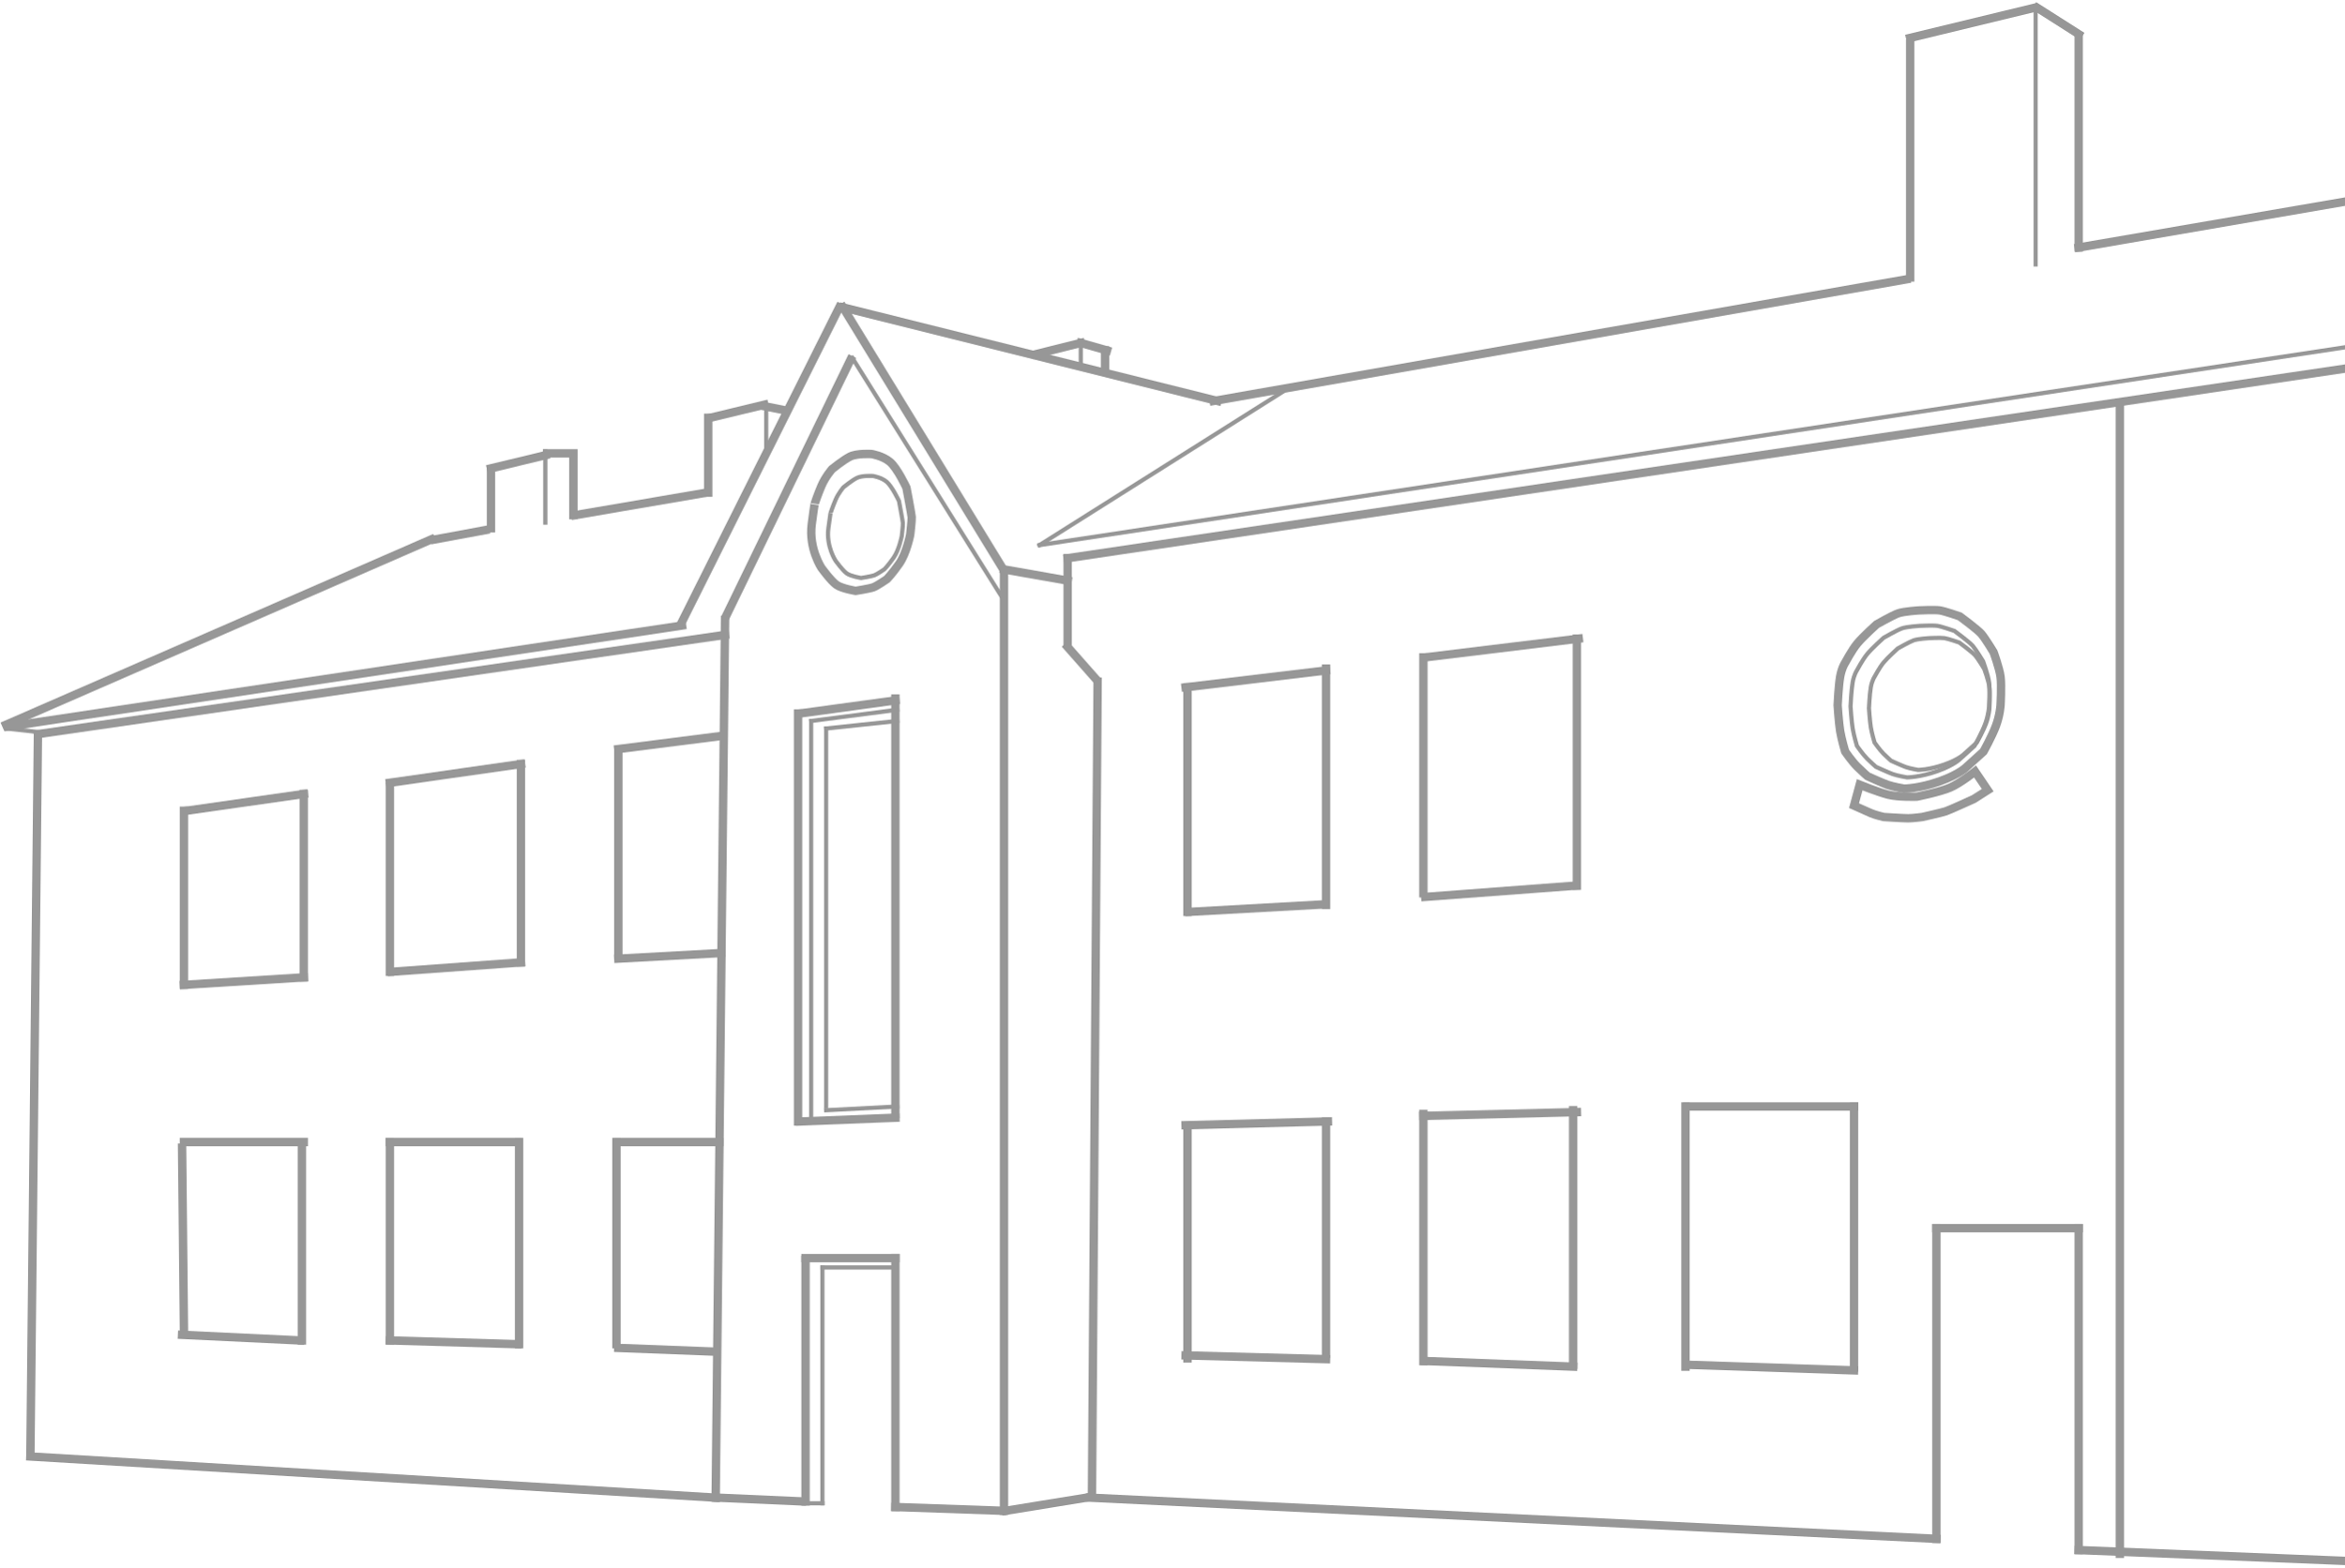
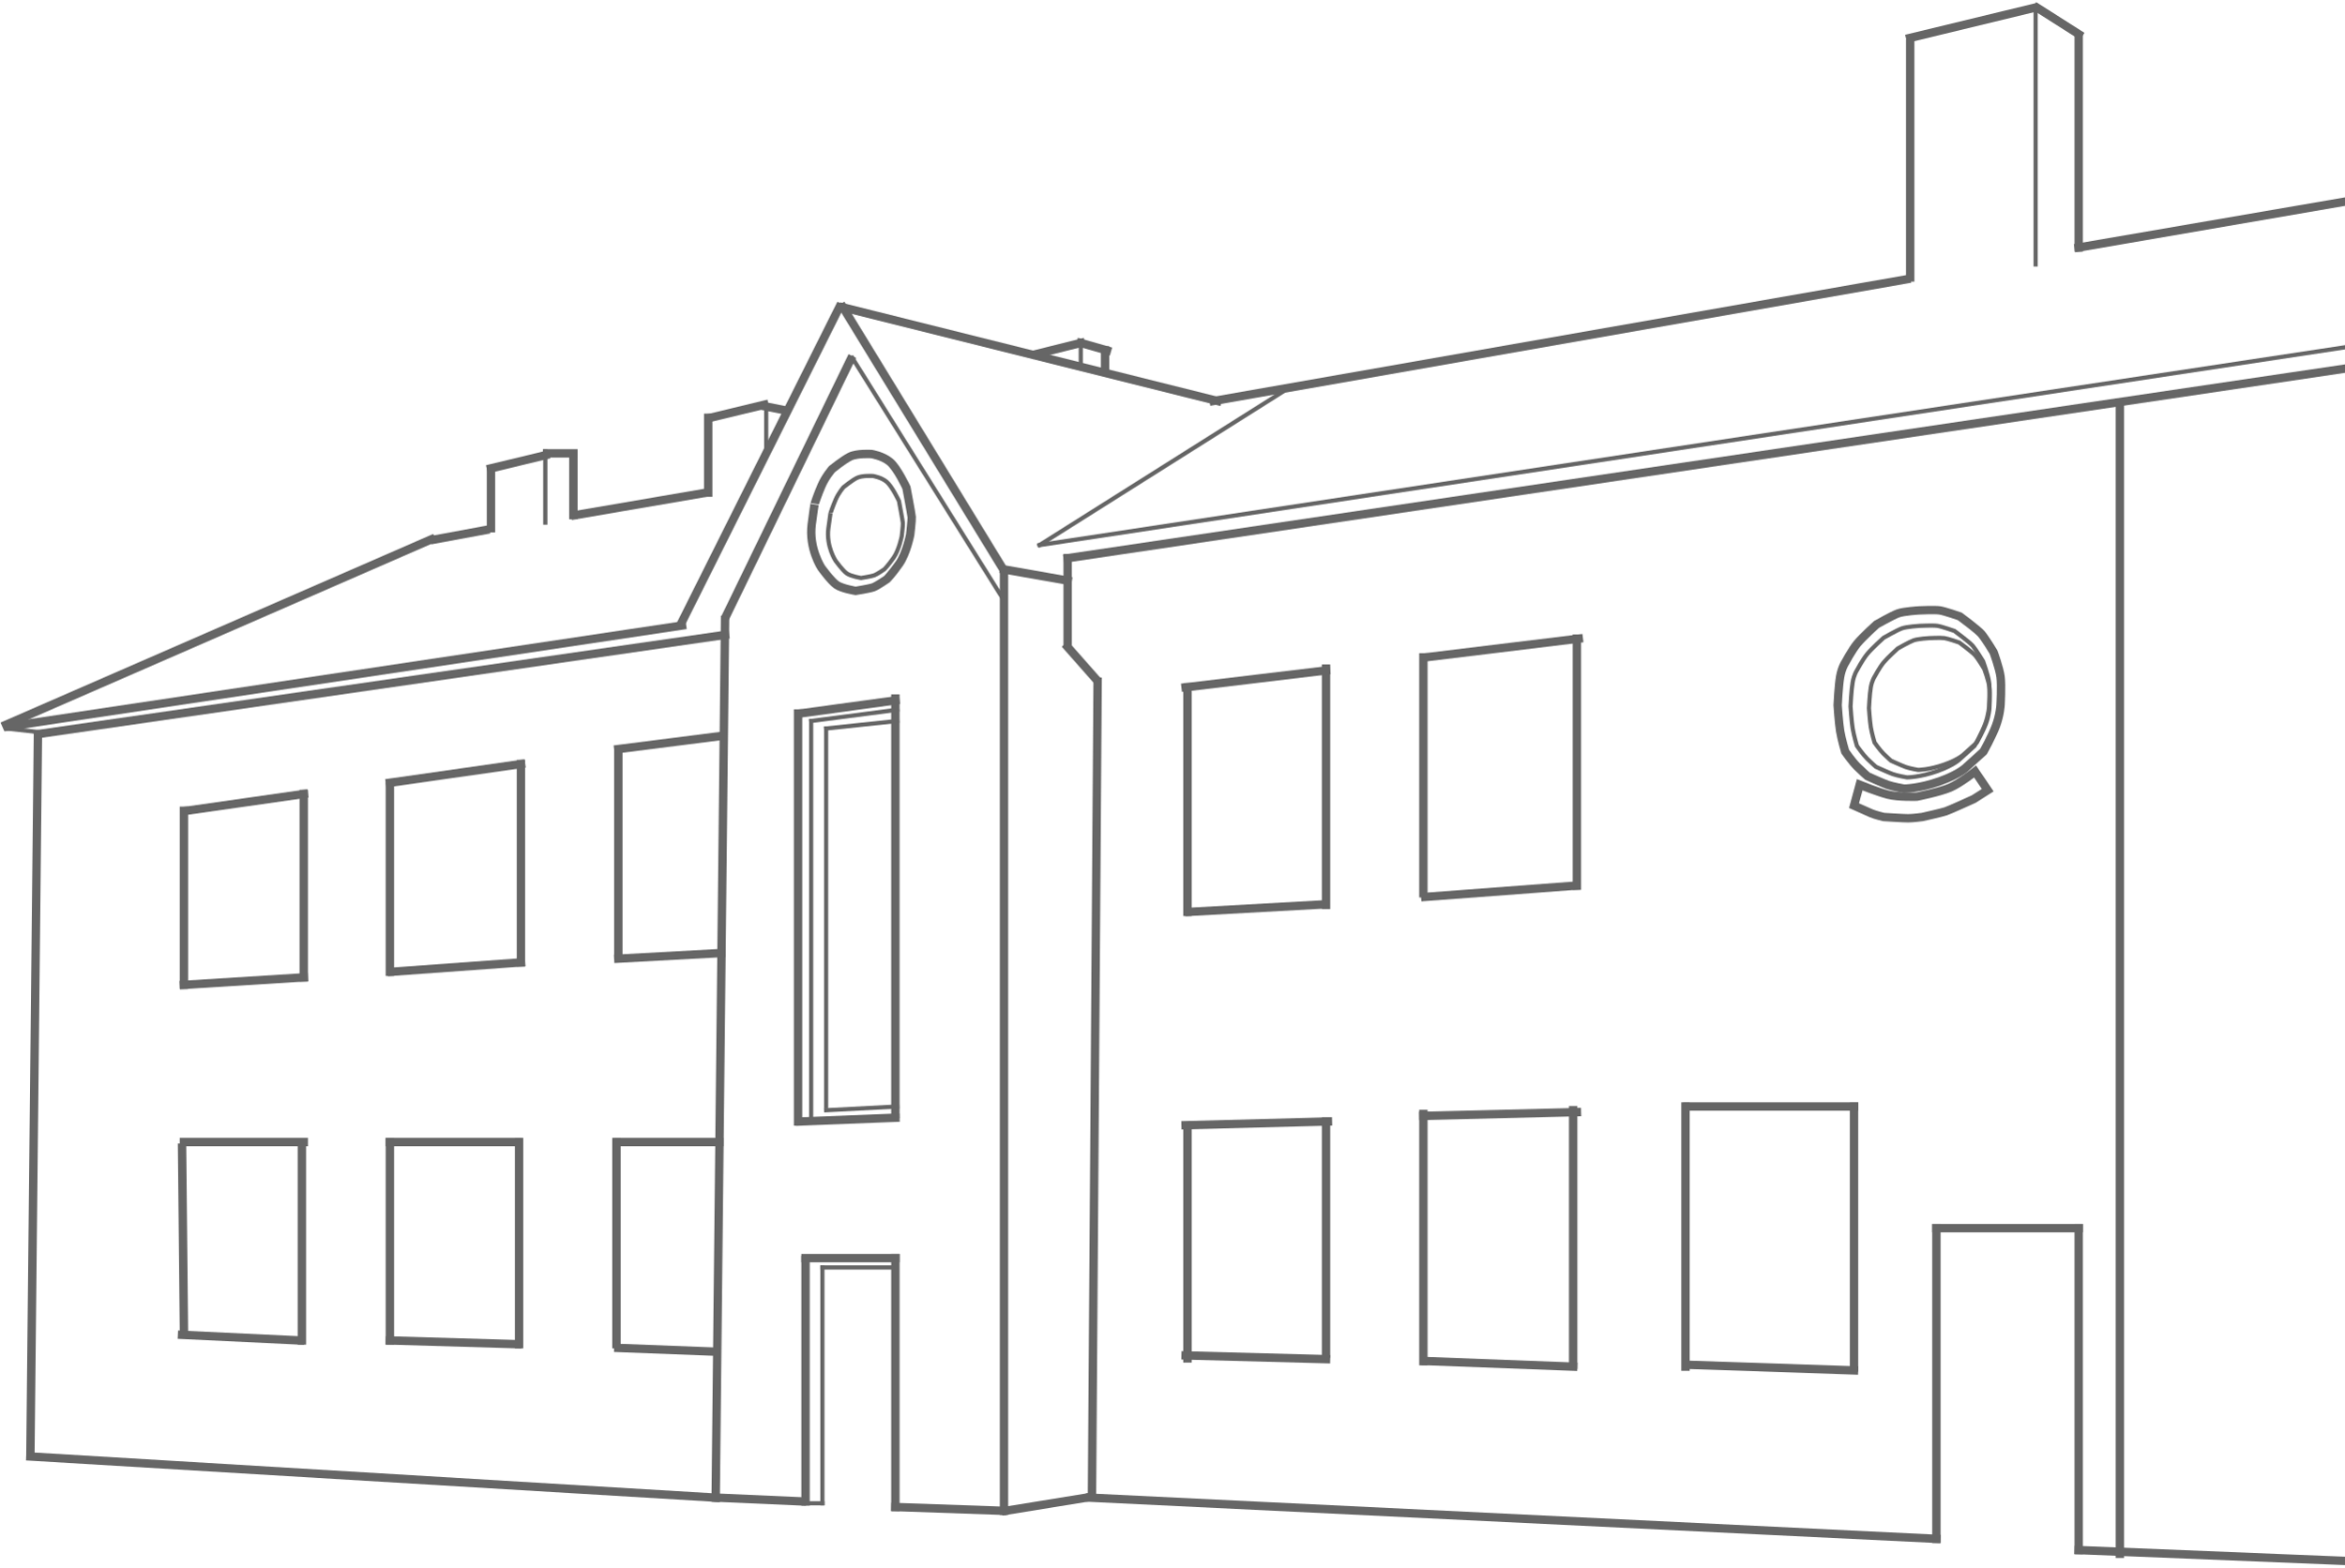
<svg xmlns="http://www.w3.org/2000/svg" width="559px" height="374px" viewBox="0 0 559 374" version="1.1">
  <defs />
  <g id="Welcome" stroke="none" stroke-width="1" fill="none" fill-rule="evenodd">
-     <g id="gms-sketch" transform="translate(-465, -69)" stroke="#979797">
+     <g id="gms-sketch" transform="translate(-465, -69)" stroke="#666">
      <g id="Skola" transform="translate(466, 70)">
        <path d="M401.401,324.603 L441.139,325.943" id="Line" stroke-width="2" stroke-linecap="square" />
        <path d="M441.139,262.987 L441.139,325.247" id="Line" stroke-width="2" stroke-linecap="square" />
        <path d="M338.445,155.827 L338.445,212.114" id="Line" stroke-width="2" stroke-linecap="square" />
        <path d="M338.891,155.827 L375.504,151.362" id="Line" stroke-width="2" stroke-linecap="square" />
        <path d="M375.057,151.362 L375.057,210.3" id="Line" stroke-width="2" stroke-linecap="square" />
        <path d="M338.891,212.979 L374.611,210.3" id="Line" stroke-width="2" stroke-linecap="square" />
        <path d="M282.632,216.551 L314.78,214.765" id="Line" stroke-width="2" stroke-linecap="square" />
        <path d="M146.004,271.47 L146.004,319.692" id="Line" stroke-width="2" stroke-linecap="square" />
        <path d="M146.451,320.585 L169.669,321.478" id="Line" stroke-width="2" stroke-linecap="square" />
        <path d="M146.451,271.47 L170.562,271.47" id="Line" stroke-width="2" stroke-linecap="square" />
        <path d="M91.978,318.799 L122.34,319.692" id="Line" stroke-width="2" stroke-linecap="square" />
        <path d="M122.787,271.47 L122.787,319.692" id="Line" stroke-width="2" stroke-linecap="square" />
        <path d="M91.978,271.47 L91.978,318.799" id="Line" stroke-width="2" stroke-linecap="square" />
        <path d="M91.978,271.47 L122.34,271.47" id="Line" stroke-width="2" stroke-linecap="square" />
        <path d="M42.417,272.81 L42.864,316.575" id="Line" stroke-width="2" stroke-linecap="square" />
        <path d="M42.864,271.47 L71.439,271.47" id="Line" stroke-width="2" stroke-linecap="square" />
        <path d="M42.417,317.459 L70.546,318.799" id="Line" stroke-width="2" stroke-linecap="square" />
        <path d="M70.993,272.363 L70.993,318.799" id="Line" stroke-width="2" stroke-linecap="square" />
        <path d="M146.451,227.713 L171.008,226.374" id="Line" stroke-width="2" stroke-linecap="square" />
        <path d="M146.451,177.706 L171.008,174.58" id="Line" stroke-width="2" stroke-linecap="square" />
        <path d="M123.233,181.278 L123.233,228.606" id="Line" stroke-width="2" stroke-linecap="square" />
        <path d="M91.978,186.636 L91.978,230.848" id="Line" stroke-width="2" stroke-linecap="square" />
        <path d="M92.425,230.839 L123.233,228.606" id="Line" stroke-width="2" stroke-linecap="square" />
        <path d="M91.978,185.743 L123.233,181.278" id="Line" stroke-width="2" stroke-linecap="square" />
        <path d="M71.439,232.178 L71.439,188.422" id="Line" stroke-width="2" stroke-linecap="square" />
        <path d="M42.864,233.964 L71.439,232.178" id="Line" stroke-width="2" stroke-linecap="square" />
        <path d="M42.864,233.964 L42.864,192.431" id="Line" stroke-width="2" stroke-linecap="square" />
        <path d="M189.315,169.222 L189.315,266.559" id="Line" stroke-width="2" stroke-linecap="square" />
        <path d="M189.761,169.222 L212.532,166.097" id="Line" stroke-width="2" stroke-linecap="square" />
        <path d="M212.532,265.666 L189.761,266.559" id="Line" stroke-width="2" stroke-linecap="square" />
        <path d="M212.532,165.65 L212.532,264.808" id="Line" stroke-width="2" stroke-linecap="square" />
        <path d="M43.31,192.44 L71.439,188.422" id="Line" stroke-width="2" stroke-linecap="square" />
        <path d="M195.119,301.385 L195.119,357.644" id="Line" stroke-linecap="square" />
        <path d="M195.119,301.385 L212.086,301.385" id="Line" stroke-linecap="square" />
        <path d="M191.547,357.644 L195.119,357.644" id="Line" stroke-linecap="square" />
        <path d="M181.724,95.997 L181.724,106.713" id="Line" stroke-linecap="square" />
        <path d="M181.724,95.997 L186.189,96.89" id="Line" stroke-width="2" stroke-linecap="square" />
        <path d="M136.182,121.894 L167.436,116.536" id="Line" stroke-width="2" stroke-linecap="square" />
        <path d="M167.883,98.676 L167.883,116.536" id="Line" stroke-width="2" stroke-linecap="square" />
        <path d="M181.278,95.55 L168.329,98.676" id="Line" stroke-width="2" stroke-linecap="square" />
        <path d="M129.038,106.713 L129.038,123.68" id="Line" stroke-linecap="square" />
        <path d="M135.735,107.606 L135.735,121.894" id="Line" stroke-width="2" stroke-linecap="square" />
        <path d="M116.089,111.178 L116.089,125.019" id="Line" stroke-width="2" stroke-linecap="square" />
        <path d="M116.089,110.731 L129.038,107.606" id="Line" stroke-width="2" stroke-linecap="square" />
        <path d="M129.484,107.159 L135.735,107.159" id="Line" stroke-width="2" stroke-linecap="square" />
        <path d="M494.718,58.045 L675.996,26.79" id="Line" stroke-width="2" stroke-linecap="square" />
        <path d="M494.718,7.59 L494.718,58.045" id="Line" stroke-width="2" stroke-linecap="square" />
        <path d="M454.534,8.037 L484.003,0.893" id="Line" stroke-width="2" stroke-linecap="square" />
        <path d="M484.896,0.893 L494.718,7.144" id="Line" stroke-width="2" stroke-linecap="square" />
        <path d="M454.534,9.376 L454.534,65.189" id="Line" stroke-width="2" stroke-linecap="square" />
        <path d="M304.957,92.425 L246.913,129.038" id="Line" stroke-linecap="square" />
        <path d="M246.913,129.038 L700.554,60.277" id="Line" stroke-linecap="square" />
        <path d="M453.641,65.635 L288.437,94.657" id="Line" stroke-width="2" stroke-linecap="square" />
        <path d="M102.694,127.698 L114.75,125.466" id="Line" stroke-width="2" stroke-linecap="square" />
        <path d="M101.801,127.698 L0.446,171.901" id="Line" stroke-width="2" stroke-linecap="square" />
        <path d="M199.138,72.332 L161.632,147.344" id="Line" stroke-width="2" stroke-linecap="square" />
        <path d="M494.718,292.009 L494.718,368.806" id="Line" stroke-width="2" stroke-linecap="square" />
        <path d="M460.785,292.009 L494.718,292.009" id="Line" stroke-width="2" stroke-linecap="square" />
        <path d="M460.785,366.127 L460.785,292.009" id="Line" stroke-width="2" stroke-linecap="square" />
        <path d="M253.61,152.702 L253.61,132.163" id="Line" stroke-width="2" stroke-linecap="square" />
        <path d="M259.415,354.965 L260.754,161.632" id="Line" stroke-width="2" stroke-linecap="square" />
        <path d="M258.968,356.304 L460.785,366.127" id="Line" stroke-width="2" stroke-linecap="square" />
        <path d="M212.532,299.153 L212.532,358.537" id="Line" stroke-width="2" stroke-linecap="square" />
        <path d="M191.101,299.153 L212.532,299.153" id="Line" stroke-width="2" stroke-linecap="square" />
        <path d="M191.101,357.197 L191.101,299.599" id="Line" stroke-width="2" stroke-linecap="square" />
        <path d="M6.251,346.482 L169.669,356.304" id="Line" stroke-width="2" stroke-linecap="square" />
        <path d="M171.901,146.897 L169.669,356.304" id="Line" stroke-width="2" stroke-linecap="square" />
        <path d="M8.037,174.134 L171.901,150.469" id="Line" stroke-width="2" stroke-linecap="square" />
        <path d="M8.037,175.027 L6.251,345.827" id="Line" stroke-width="2" stroke-linecap="square" />
        <path d="M0.446,172.794 L8.483,173.687" id="Line" stroke-linecap="square" />
        <path d="M170.115,356.304 L190.208,357.197" id="Line" stroke-width="2" stroke-linecap="square" />
        <path d="M212.532,358.537 L237.983,359.43" id="Line" stroke-width="2" stroke-linecap="square" />
        <path d="M238.429,359.43 L238.429,135.735" id="Line" stroke-width="2" stroke-linecap="square" />
        <path d="M238.429,134.842 L253.61,137.521" id="Line" stroke-width="2" stroke-linecap="square" />
        <path d="M238.876,359.43 L258.075,356.304" id="Line" stroke-width="2" stroke-linecap="square" />
        <path d="M260.109,160.739 L253.61,153.373" id="Line" stroke-width="2" stroke-linecap="square" />
        <path d="M253.61,132.163 L662.601,71.439" id="Line" stroke-width="2" stroke-linecap="square" />
        <path d="M504.541,95.104 L504.541,369.699" id="Line" stroke-width="2" stroke-linecap="square" />
        <path d="M494.718,368.806 L648.313,375.057" id="Line" stroke-width="2" stroke-linecap="square" />
        <path d="M172.348,145.558 L201.817,84.834" id="Line" stroke-width="2" stroke-linecap="square" />
        <path d="M237.983,141.539 L202.263,84.388" id="Line" stroke-linecap="square" />
        <path d="M161.632,148.237 L0.893,172.348" id="Line" stroke-width="2" stroke-linecap="square" />
        <path d="M200.031,72.332 L289.33,94.657" id="Line" stroke-width="2" stroke-linecap="square" />
        <path d="M237.983,134.396 L200.031,72.332" id="Line" stroke-width="2" stroke-linecap="square" />
        <path d="M262.54,82.602 L262.54,87.513" id="Line" stroke-width="2" stroke-linecap="square" />
        <path d="M246.02,83.495 L256.736,80.816" id="Line" stroke-width="2" stroke-linecap="square" />
        <path d="M262.987,82.602 L256.736,80.816" id="Line" stroke-width="2" stroke-linecap="square" />
        <path d="M484.449,0.446 L484.449,62.089" id="Line" stroke-linecap="square" />
        <path d="M192.44,171.008 L192.44,265.666" id="Line" stroke-linecap="square" />
        <path d="M192.44,171.008 L212.979,168.329" id="Line" stroke-linecap="square" />
        <path d="M196.012,172.794 L196.012,262.991" id="Line" stroke-linecap="square" />
        <path d="M196.012,172.794 L212.979,171.008" id="Line" stroke-linecap="square" />
        <path d="M196.012,263.88 L212.979,262.987" id="Line" stroke-linecap="square" />
        <path d="M206.835,107.318 C206.835,107.318 209.455,107.717 211.218,109.182 C212.981,110.647 215.161,115.342 215.161,115.342 C215.161,115.342 216.359,121.654 216.415,122.354 C216.471,123.053 216.057,126.565 216.057,126.565 C216.057,126.565 215.193,130.979 213.458,133.465 C211.723,135.951 210.501,137.173 210.501,137.173 C210.501,137.173 208.181,138.777 207.275,139.11 C206.369,139.442 203.052,139.966 203.052,139.966 C203.052,139.966 199.76,139.435 198.455,138.511 C197.15,137.587 194.905,134.496 194.905,134.496 C194.905,134.496 191.824,129.88 192.577,124.079 C193.33,118.277 193.334,119.016 193.334,119.016 C193.334,119.016 193.992,117.013 194.905,114.884 C195.817,112.754 197.407,110.927 197.407,110.927 C197.407,110.927 199.968,108.832 201.656,107.959 C203.343,107.086 206.835,107.318 206.835,107.318 Z" id="Path-2" stroke-width="2" />
        <path d="M207.174,112.554 C207.174,112.554 209.127,112.851 210.441,113.943 C211.755,115.035 213.38,118.534 213.38,118.534 C213.38,118.534 214.273,123.239 214.315,123.76 C214.356,124.282 214.047,126.899 214.047,126.899 C214.047,126.899 213.404,130.189 212.111,132.042 C210.818,133.895 209.907,134.806 209.907,134.806 C209.907,134.806 208.178,136.002 207.502,136.249 C206.827,136.497 204.355,136.888 204.355,136.888 C204.355,136.888 201.901,136.492 200.928,135.803 C199.955,135.114 198.282,132.81 198.282,132.81 C198.282,132.81 195.985,129.37 196.547,125.046 C197.109,120.722 197.111,121.272 197.111,121.272 C197.111,121.272 197.602,119.78 198.282,118.193 C198.962,116.606 200.147,115.243 200.147,115.243 C200.147,115.243 202.056,113.682 203.314,113.031 C204.572,112.38 207.174,112.554 207.174,112.554 Z" id="Path-2" />
        <path d="M146.451,178.152 L146.451,226.82" id="Line" stroke-width="2" stroke-linecap="square" />
        <path d="M282.186,162.971 L282.186,216.551" id="Line" stroke-width="2" stroke-linecap="square" />
        <path d="M281.739,162.971 L315.227,158.953" id="Line" stroke-width="2" stroke-linecap="square" />
        <path d="M315.227,158.506 L315.227,214.878" id="Line" stroke-width="2" stroke-linecap="square" />
        <path d="M282.186,268.345 L282.186,323.08" id="Line" stroke-width="2" stroke-linecap="square" />
        <path d="M281.739,267.452 L315.673,266.559" id="Line" stroke-width="2" stroke-linecap="square" />
        <path d="M315.227,266.559 L315.227,321.924" id="Line" stroke-width="2" stroke-linecap="square" />
        <path d="M281.739,322.371 L315.227,323.264" id="Line" stroke-width="2" stroke-linecap="square" />
        <path d="M338.445,264.773 L338.445,323.737" id="Line" stroke-width="2" stroke-linecap="square" />
        <path d="M338.445,265.219 L375.057,264.326" id="Line" stroke-width="2" stroke-linecap="square" />
        <path d="M374.164,263.88 L374.164,324.61" id="Line" stroke-width="2" stroke-linecap="square" />
        <path d="M338.891,323.71 L374.164,325.05" id="Line" stroke-width="2" stroke-linecap="square" />
        <path d="M400.954,262.987 L400.954,325.05" id="Line" stroke-width="2" stroke-linecap="square" />
        <path d="M401.401,262.987 L441.139,262.987" id="Line" stroke-width="2" stroke-linecap="square" />
        <path d="M442.496,186.23 C442.496,186.23 446.839,187.978 449.281,188.595 C451.722,189.213 456.118,189.062 456.118,189.062 C456.118,189.062 461.606,187.974 464.056,186.908 C466.507,185.843 470.012,183.064 470.012,183.064 L473.028,187.512 L469.71,189.622 C469.71,189.622 464.02,192.226 463.001,192.562 C461.982,192.899 457.417,193.919 457.417,193.919 C457.417,193.919 455.209,194.221 454.03,194.221 C452.851,194.221 448.225,193.919 448.225,193.919 C448.225,193.919 446.208,193.448 445.21,193.015 C444.212,192.582 441.139,191.205 441.139,191.205 L442.496,186.23 Z" id="Path-3" stroke-width="2" />
        <path d="M456.662,144.62 C456.662,144.62 453.017,144.831 451.625,145.34 C450.233,145.849 446.51,147.973 446.51,147.973 C446.51,147.973 443.201,150.963 441.912,152.534 C440.624,154.106 439.035,157.091 439.035,157.091 C439.035,157.091 438.22,158.276 437.835,160.449 C437.451,162.621 437.236,167.252 437.236,167.252 C437.236,167.252 437.512,171.41 437.835,173.399 C438.159,175.388 439.035,178.316 439.035,178.316 C439.035,178.316 440.685,180.702 441.912,181.913 C443.14,183.124 444.362,184.188 444.362,184.188 C444.362,184.188 447.846,185.777 449.107,186.23 C450.368,186.682 453.073,187.146 453.073,187.146 C453.073,187.146 456.662,187.146 461.578,185.392 C466.494,183.638 468.028,181.913 468.028,181.913 L472.01,178.316 C472.01,178.316 474.071,174.647 475.017,172.08 C475.964,169.513 476.087,167.252 476.087,167.252 C476.087,167.252 476.364,162.536 476.087,160.449 C475.811,158.361 474.409,154.573 474.409,154.573 C474.409,154.573 472.474,151.361 471.531,150.256 C470.587,149.152 466.375,146.059 466.375,146.059 C466.375,146.059 462.78,144.798 461.578,144.62 C460.376,144.442 456.662,144.62 456.662,144.62 Z" id="Path-4" stroke-width="2" />
        <path d="M459.076,151.234 C459.076,151.234 456.381,151.39 455.351,151.766 C454.322,152.143 451.569,153.714 451.569,153.714 C451.569,153.714 449.122,155.925 448.169,157.087 C447.216,158.249 446.041,160.456 446.041,160.456 C446.041,160.456 445.439,161.332 445.154,162.939 C444.87,164.546 444.711,167.97 444.711,167.97 C444.711,167.97 444.915,171.045 445.154,172.516 C445.393,173.986 446.041,176.151 446.041,176.151 C446.041,176.151 447.261,177.916 448.169,178.811 C449.077,179.707 449.98,180.494 449.98,180.494 C449.98,180.494 452.557,181.669 453.489,182.003 C454.422,182.338 456.422,182.681 456.422,182.681 C456.422,182.681 459.076,182.681 462.711,181.384 C466.347,180.087 467.48,178.811 467.48,178.811 L470.426,176.151 C470.426,176.151 471.95,173.439 472.649,171.54 C473.349,169.642 473.44,167.97 473.44,167.97 C473.44,167.97 473.645,164.482 473.44,162.939 C473.236,161.396 472.199,158.594 472.199,158.594 C472.199,158.594 470.769,156.219 470.071,155.402 C469.373,154.585 466.258,152.298 466.258,152.298 C466.258,152.298 463.6,151.366 462.711,151.234 C461.822,151.103 459.076,151.234 459.076,151.234 Z" id="Path-4" />
        <path d="M456.832,148.304 C456.832,148.304 453.733,148.483 452.549,148.916 C451.365,149.349 448.199,151.156 448.199,151.156 C448.199,151.156 445.385,153.698 444.289,155.034 C443.194,156.37 441.842,158.909 441.842,158.909 C441.842,158.909 441.149,159.917 440.822,161.764 C440.495,163.612 440.312,167.55 440.312,167.55 C440.312,167.55 440.547,171.086 440.822,172.777 C441.097,174.468 441.842,176.958 441.842,176.958 C441.842,176.958 443.246,178.987 444.289,180.017 C445.333,181.047 446.372,181.952 446.372,181.952 C446.372,181.952 449.335,183.303 450.407,183.688 C451.48,184.073 453.78,184.467 453.78,184.467 C453.78,184.467 456.832,184.467 461.012,182.975 C465.193,181.483 466.497,180.017 466.497,180.017 L469.884,176.958 C469.884,176.958 471.636,173.838 472.441,171.655 C473.245,169.472 473.351,167.55 473.351,167.55 C473.351,167.55 473.586,163.539 473.351,161.764 C473.116,159.989 471.923,156.768 471.923,156.768 C471.923,156.768 470.278,154.036 469.476,153.097 C468.674,152.158 465.091,149.528 465.091,149.528 C465.091,149.528 462.035,148.456 461.012,148.304 C459.99,148.153 456.832,148.304 456.832,148.304 Z" id="Path-4" />
        <path d="M256.736,80.816 L256.736,86.174" id="Line" stroke-linecap="square" />
      </g>
    </g>
  </g>
</svg>
